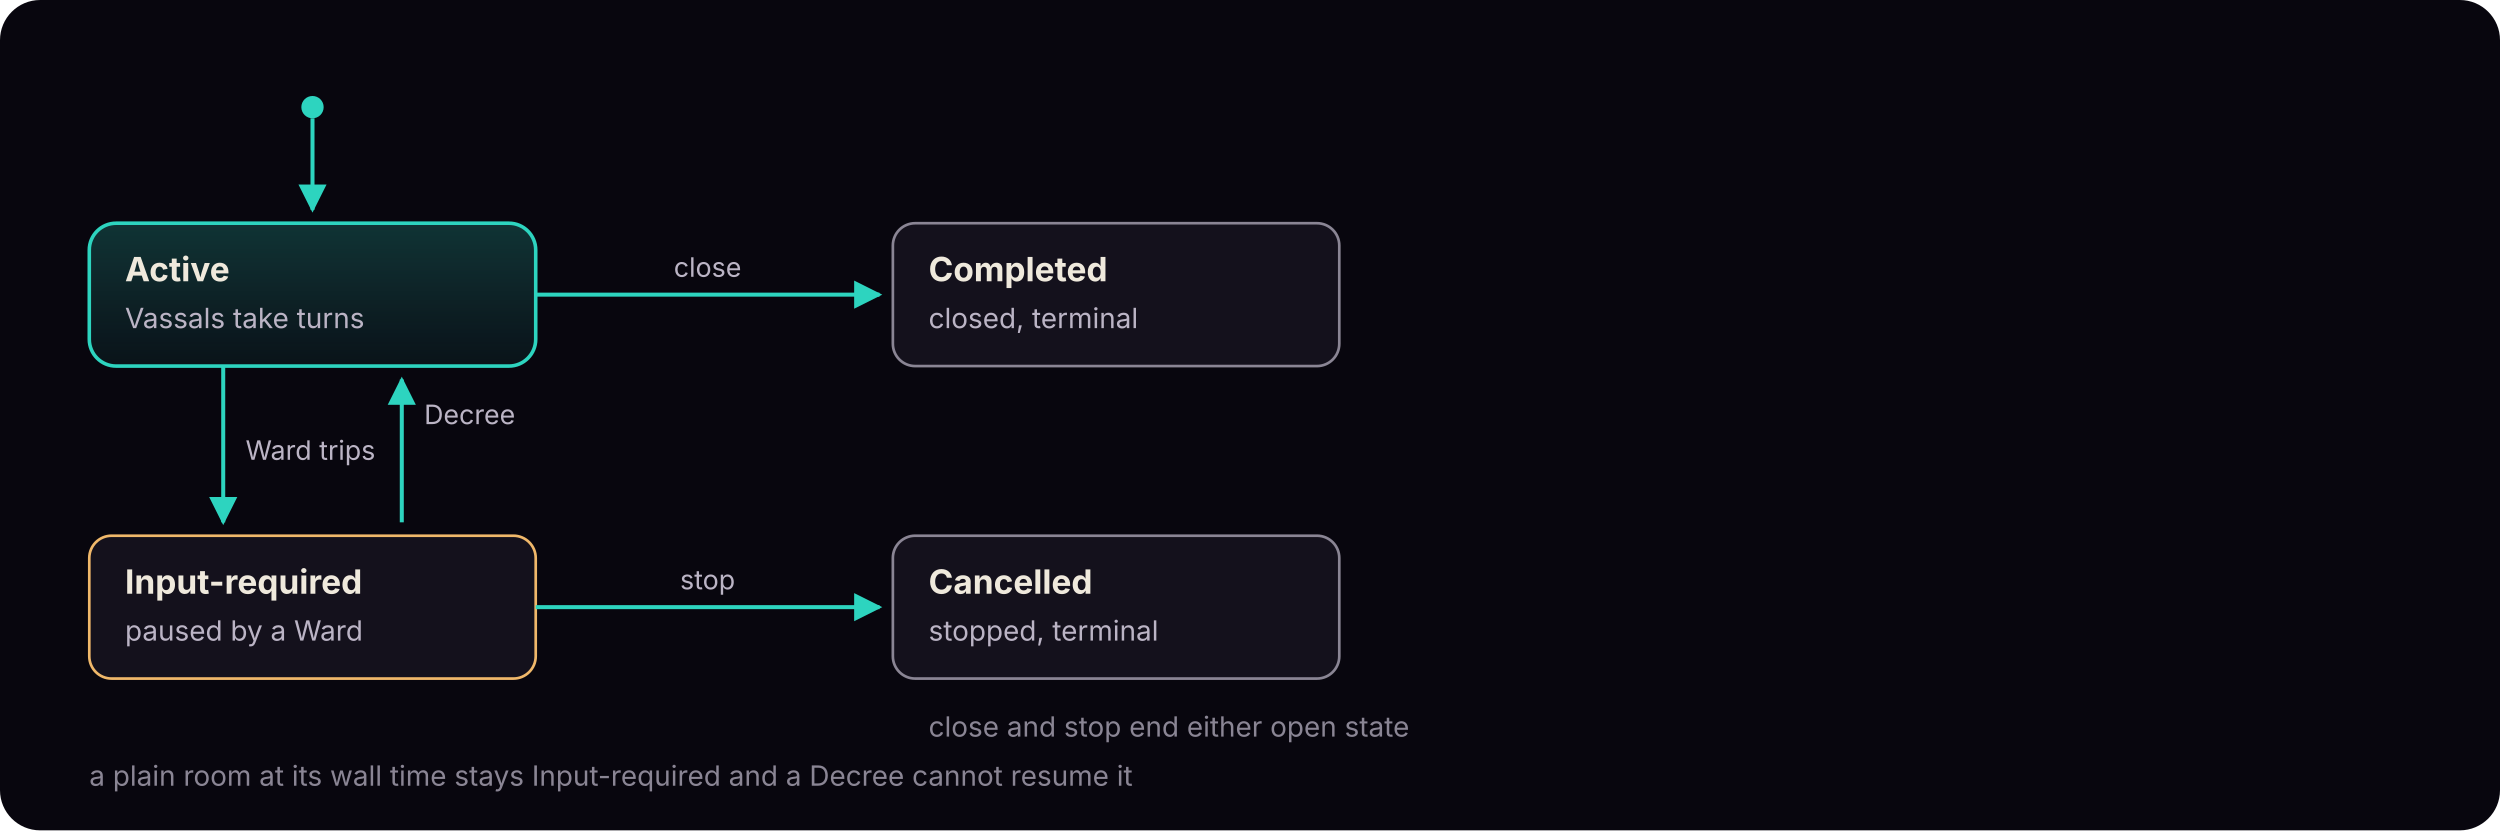
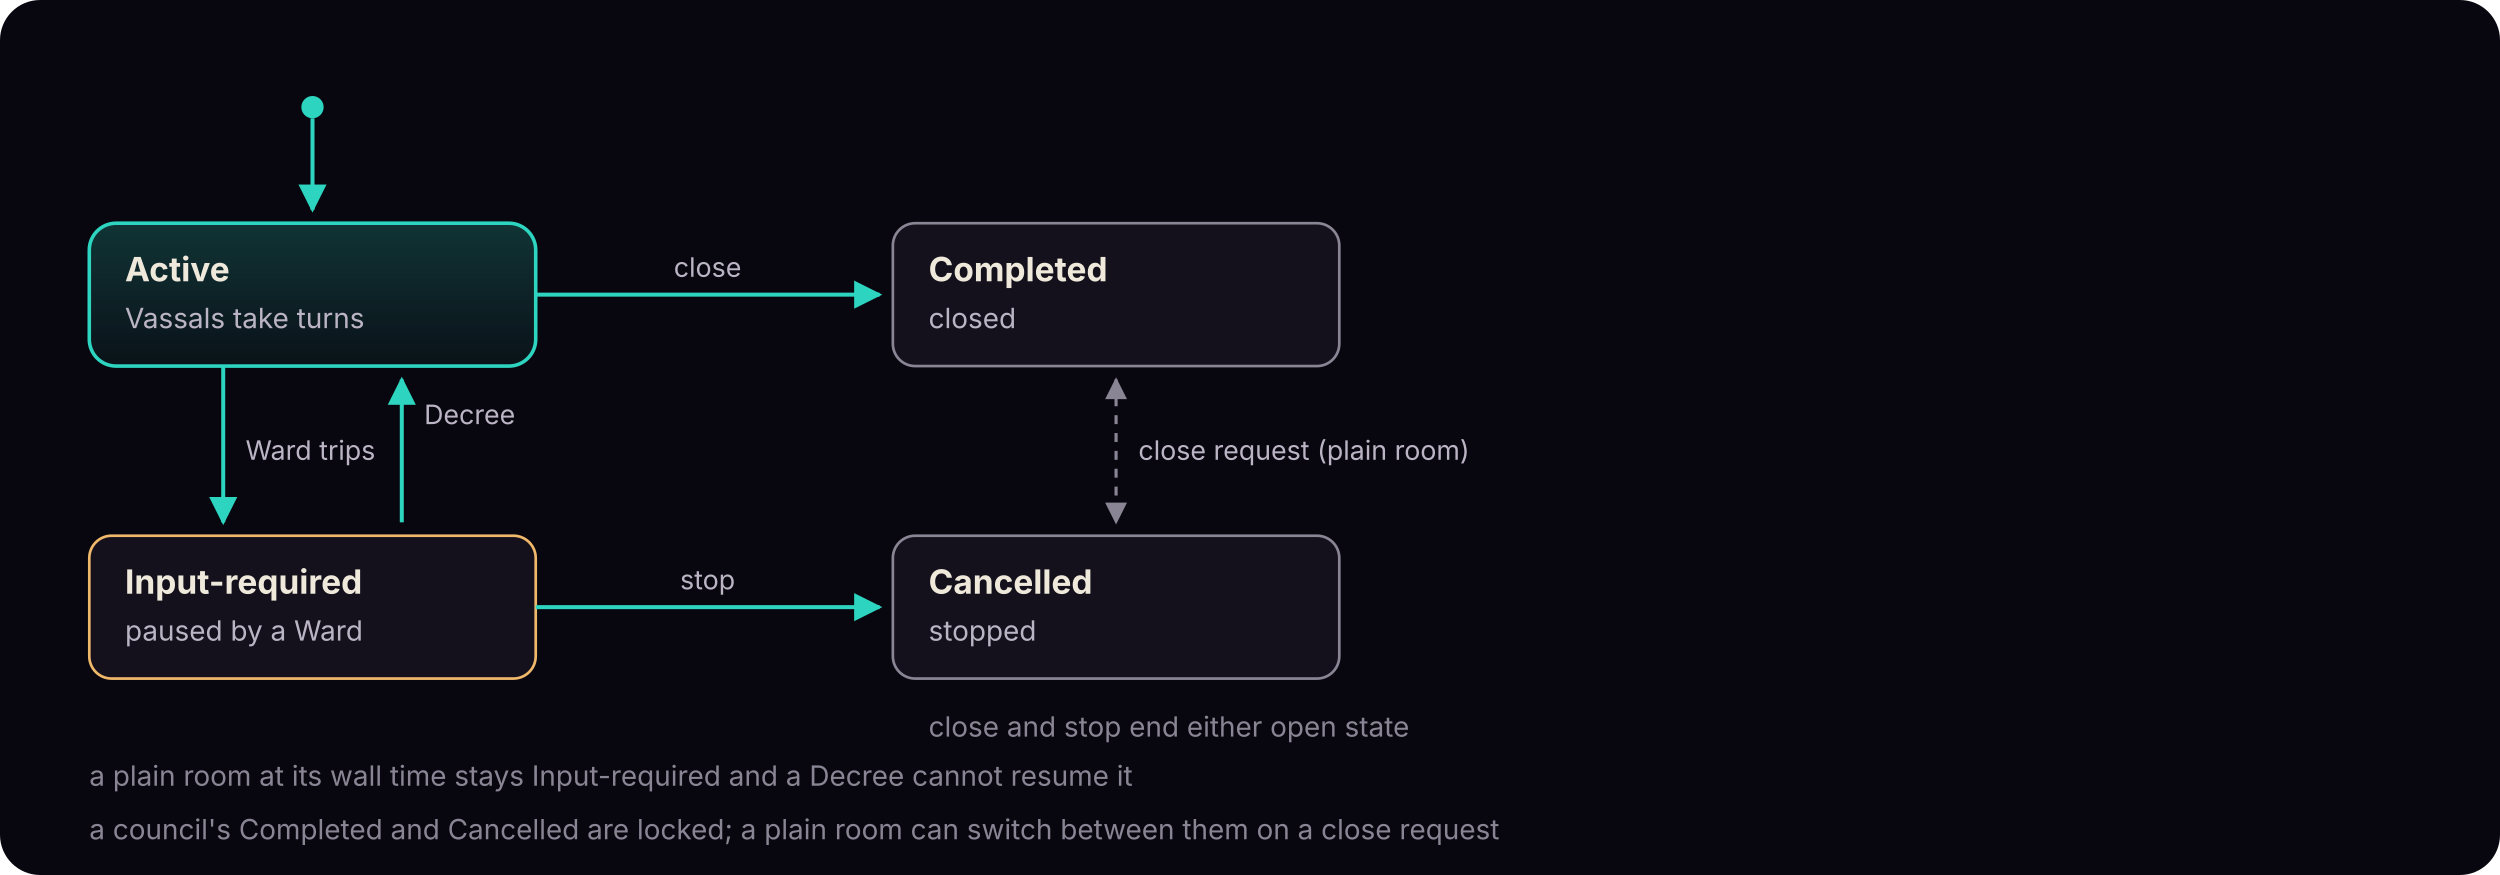
- <svg xmlns="http://www.w3.org/2000/svg" viewBox="0 0 1120 372" role="img" aria-labelledby="t d" data-diagram="states" font-family="system-ui, -apple-system, BlinkMacSystemFont, 'Segoe UI', sans-serif">
+ <svg xmlns="http://www.w3.org/2000/svg" viewBox="0 0 1120 392" role="img" aria-labelledby="t d" data-diagram="states" font-family="system-ui, -apple-system, BlinkMacSystemFont, 'Segoe UI', sans-serif">
  <defs>
    <marker id="a" viewBox="0 0 10 10" refX="9" refY="5" markerWidth="7" markerHeight="7" orient="auto-start-reverse">
      <path d="M0 0 10 5 0 10z" fill="#2dd4bf" />
    </marker>
    <marker id="m" viewBox="0 0 10 10" refX="9" refY="5" markerWidth="7" markerHeight="7" orient="auto-start-reverse">
      <path d="M0 0 10 5 0 10z" fill="#8a8594" />
    </marker>
    <marker id="x" viewBox="0 0 10 10" refX="9" refY="5" markerWidth="7" markerHeight="7" orient="auto-start-reverse">
      <path d="M0 0 10 5 0 10z" fill="#f87171" />
    </marker>
    <linearGradient id="glow" x1="0" y1="0" x2="0" y2="1">
      <stop offset="0" stop-color="#2dd4bf" stop-opacity=".22" />
      <stop offset="1" stop-color="#2dd4bf" stop-opacity=".06" />
    </linearGradient>
    <style>
      .lane{fill:#111422;stroke:#373040}
      .lanet{fill:#8a8594;font-size:13px;font-weight:600;letter-spacing:.14em}
      .box{fill:#14111c;stroke:#8a8594;stroke-width:1.2}
      .key{fill:url(#glow);stroke:#2dd4bf;stroke-width:1.6}
      .ext{fill:#14111c;stroke:#7fd6b4;stroke-width:1.2}
      .plan{fill:#14111c;stroke:#8a8594;stroke-width:1.2;stroke-dasharray:5 4}
      .wait{fill:#14111c;stroke:#f0b86a;stroke-width:1.2}
      .bad{fill:#14111c;stroke:#f87171;stroke-width:1.2}
      .frame{fill:none;stroke:#bbb4c5;stroke-dasharray:5 5;stroke-width:1.2}
      .h{fill:#efe9dc;font-size:15px;font-weight:650}
      .s{fill:#bbb4c5;font-size:12.5px}
      .cap{fill:#8a8594;font-size:12.5px}
      .pn{fill:#8a8594;font-size:12px;font-weight:600;letter-spacing:.06em}
      .n{fill:#2dd4bf;font-size:12px;font-weight:700;letter-spacing:.08em}
      .idt{fill:#bbb4c5;font-size:12px;font-weight:600;letter-spacing:.06em}
      .lbl{fill:#bbb4c5;font-size:12px}
      .no{fill:#f87171;font-size:13px;font-weight:600}
      .f{stroke:#2dd4bf;stroke-width:1.8;fill:none}
      .r{stroke:#8a8594;stroke-width:1.4;fill:none;stroke-dasharray:4 4}
      .deny{stroke:#f87171;stroke-width:1.4;fill:none;stroke-dasharray:4 4}
      .life{stroke:#373040;stroke-width:1.2;fill:none;stroke-dasharray:4 4}
    </style>
  </defs>
-   <rect width="1120" height="372" rx="18" fill="#08060e" />
+   <rect width="1120" height="392" rx="18" fill="#08060e" />
  <circle cx="140" cy="48" r="5" fill="#2dd4bf" />
  <path class="f" d="M140 53V94" marker-end="url(#a)" />
  <rect class="key" x="40" y="100" width="200" height="64" rx="12" />
  <text class="h" x="56" y="126">Active</text>
  <text class="s" x="56" y="147">Vassals take turns</text>
  <rect class="box" x="400" y="100" width="200" height="64" rx="10" />
  <text class="h" x="416" y="126">Completed</text>
-   <text class="s" x="416" y="147">closed, terminal</text>
+   <text class="s" x="416" y="147">closed</text>
  <rect class="wait" x="40" y="240" width="200" height="64" rx="10" />
  <text class="h" x="56" y="266">Input-required</text>
  <text class="s" x="56" y="287">paused by a Ward</text>
  <rect class="box" x="400" y="240" width="200" height="64" rx="10" />
  <text class="h" x="416" y="266">Cancelled</text>
-   <text class="s" x="416" y="287">stopped, terminal</text>
+   <text class="s" x="416" y="287">stopped</text>
  <path class="f" d="M240 132H394" marker-end="url(#a)" />
  <text class="lbl" x="317" y="124" text-anchor="middle">close</text>
  <path class="f" d="M100 164V234" marker-end="url(#a)" />
  <text class="lbl" x="110" y="206" text-anchor="start">Ward trips</text>
  <path class="f" d="M180 234V170" marker-end="url(#a)" />
  <text class="lbl" x="190" y="190" text-anchor="start">Decree</text>
+   <path class="r" d="M500 170V234" marker-start="url(#m)" marker-end="url(#m)" />
+   <text class="lbl" x="510" y="206" text-anchor="start">close request (plain room)</text>
  <path class="f" d="M240 272H394" marker-end="url(#a)" />
  <text class="lbl" x="317" y="264" text-anchor="middle">stop</text>
  <text class="cap" x="416" y="330" text-anchor="start">close and stop end either open state</text>
  <text class="cap" x="40" y="352" text-anchor="start">a plain room at its wall time stays Input-required and a Decree cannot resume it</text>
+   <text class="cap" x="40" y="376" text-anchor="start">a council's Completed and Cancelled are locked; a plain room can switch between them on a close request</text>
</svg>
